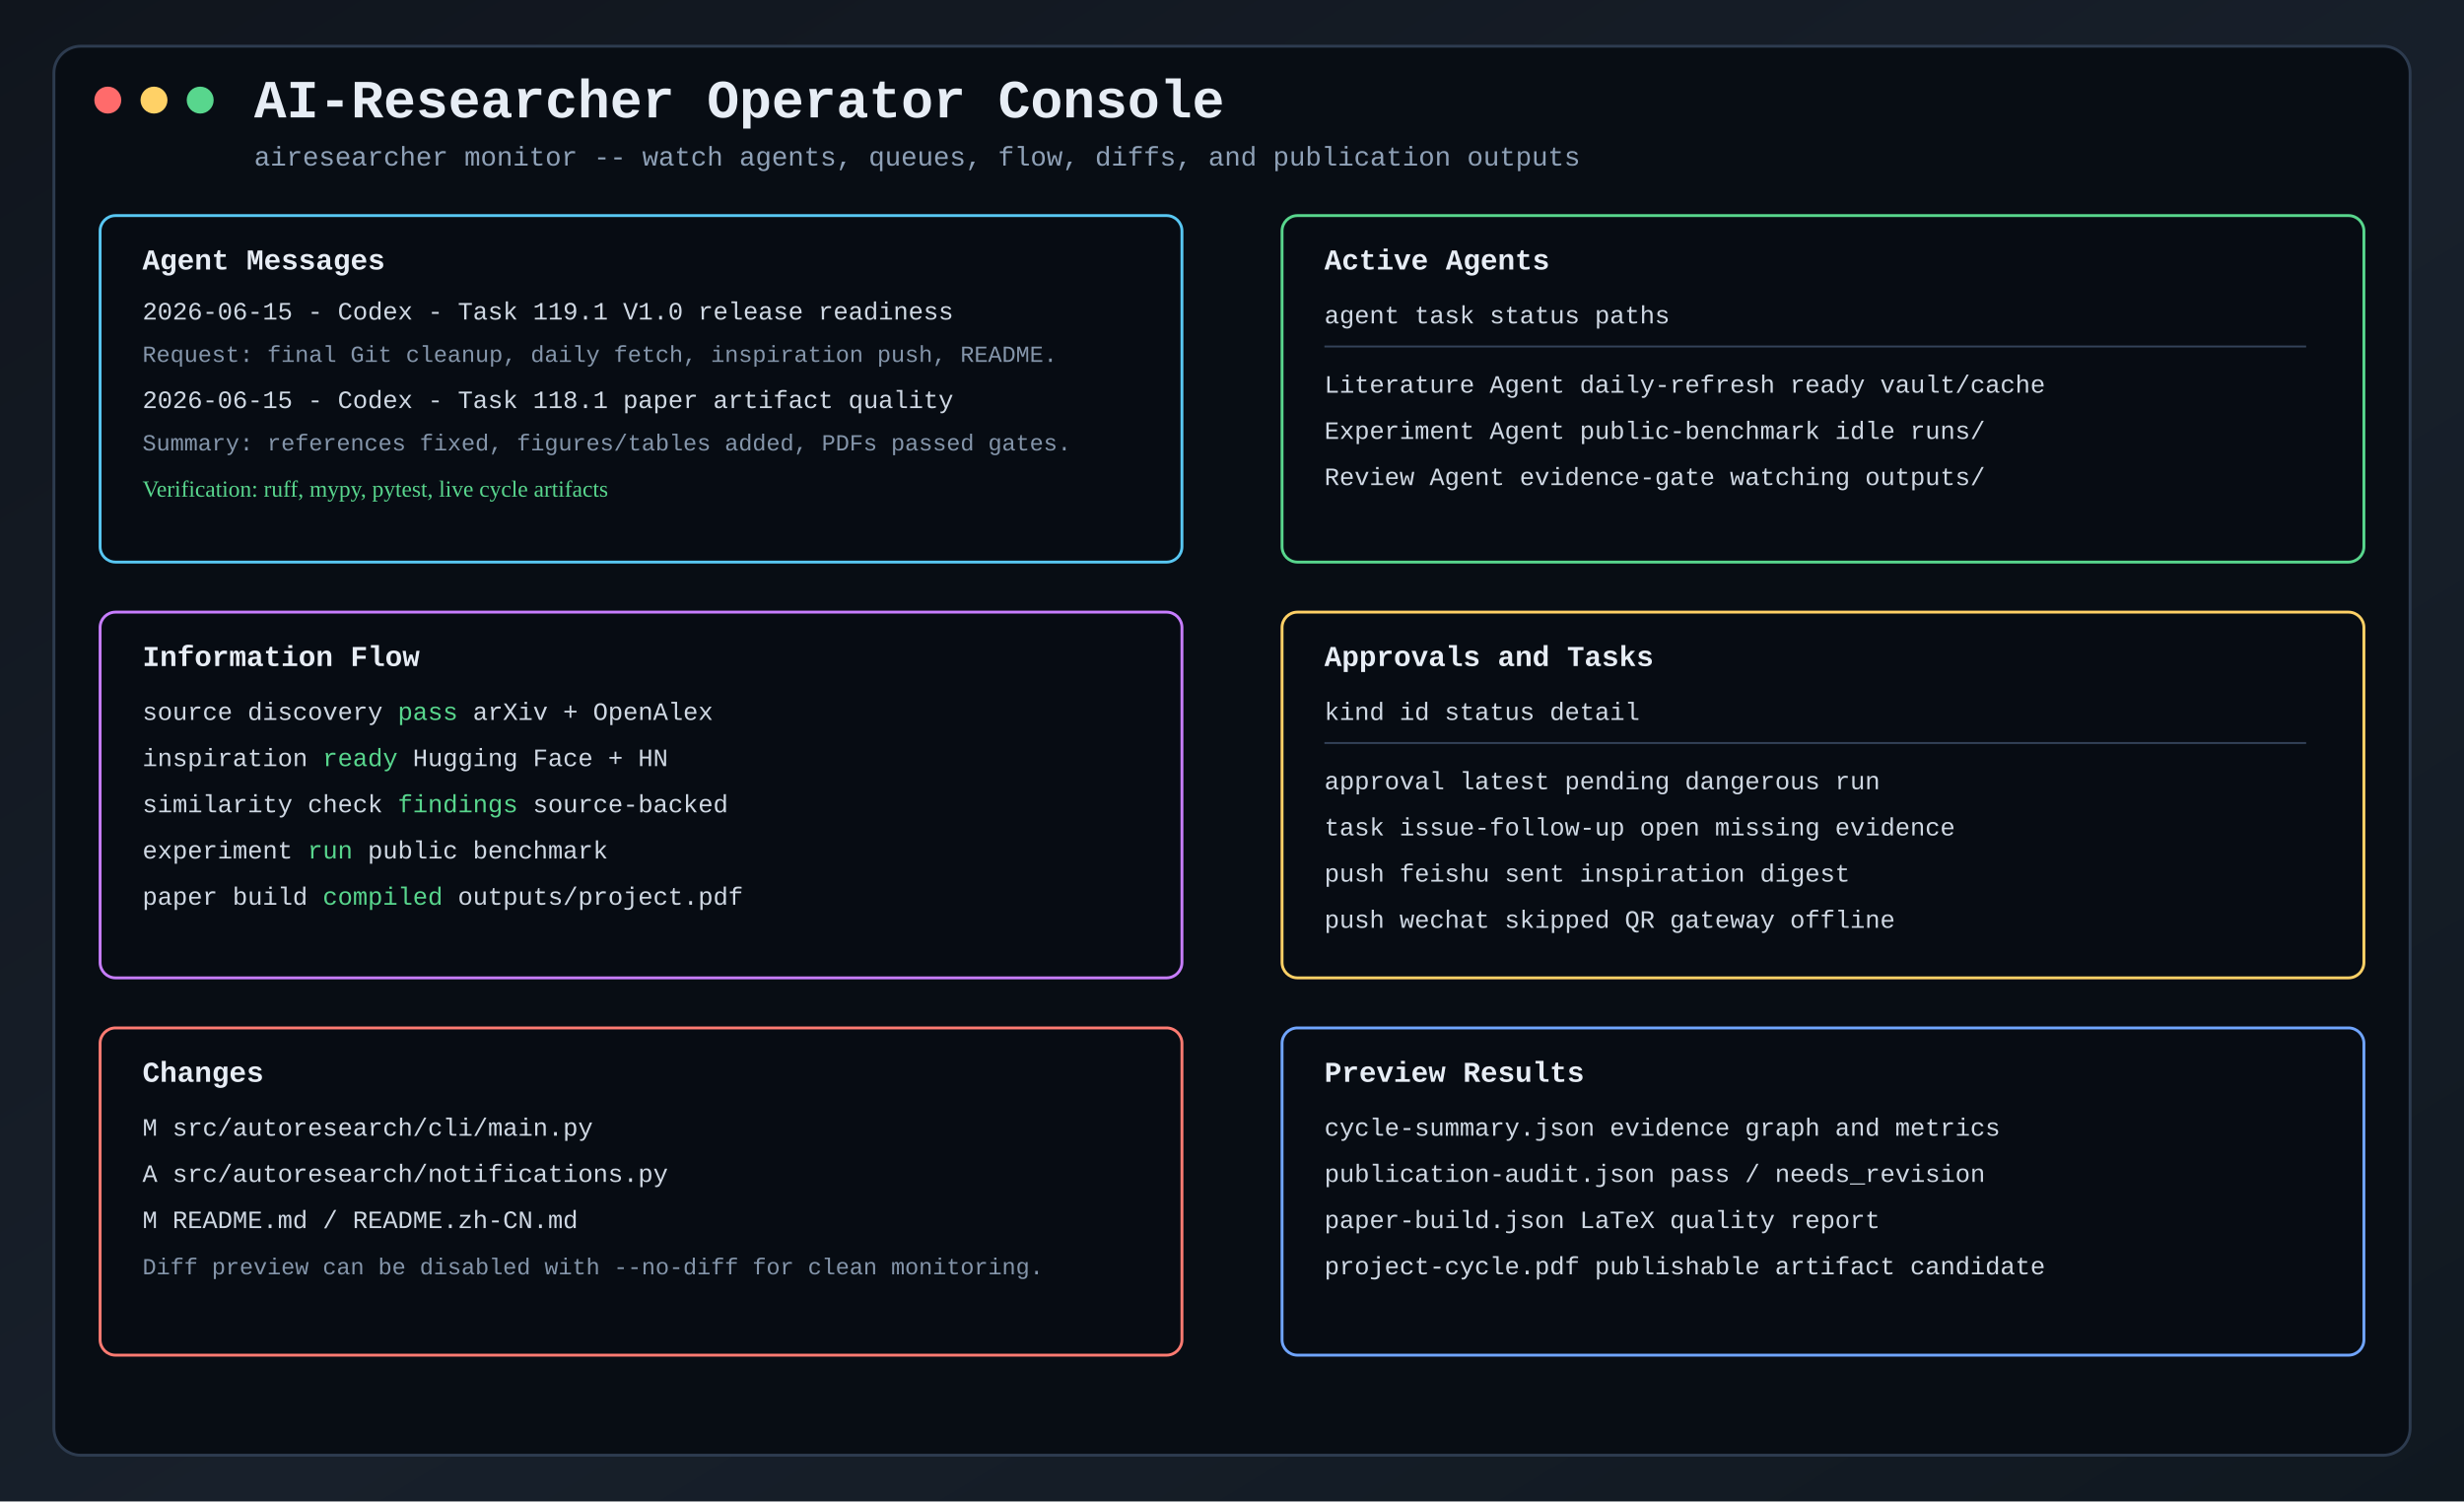
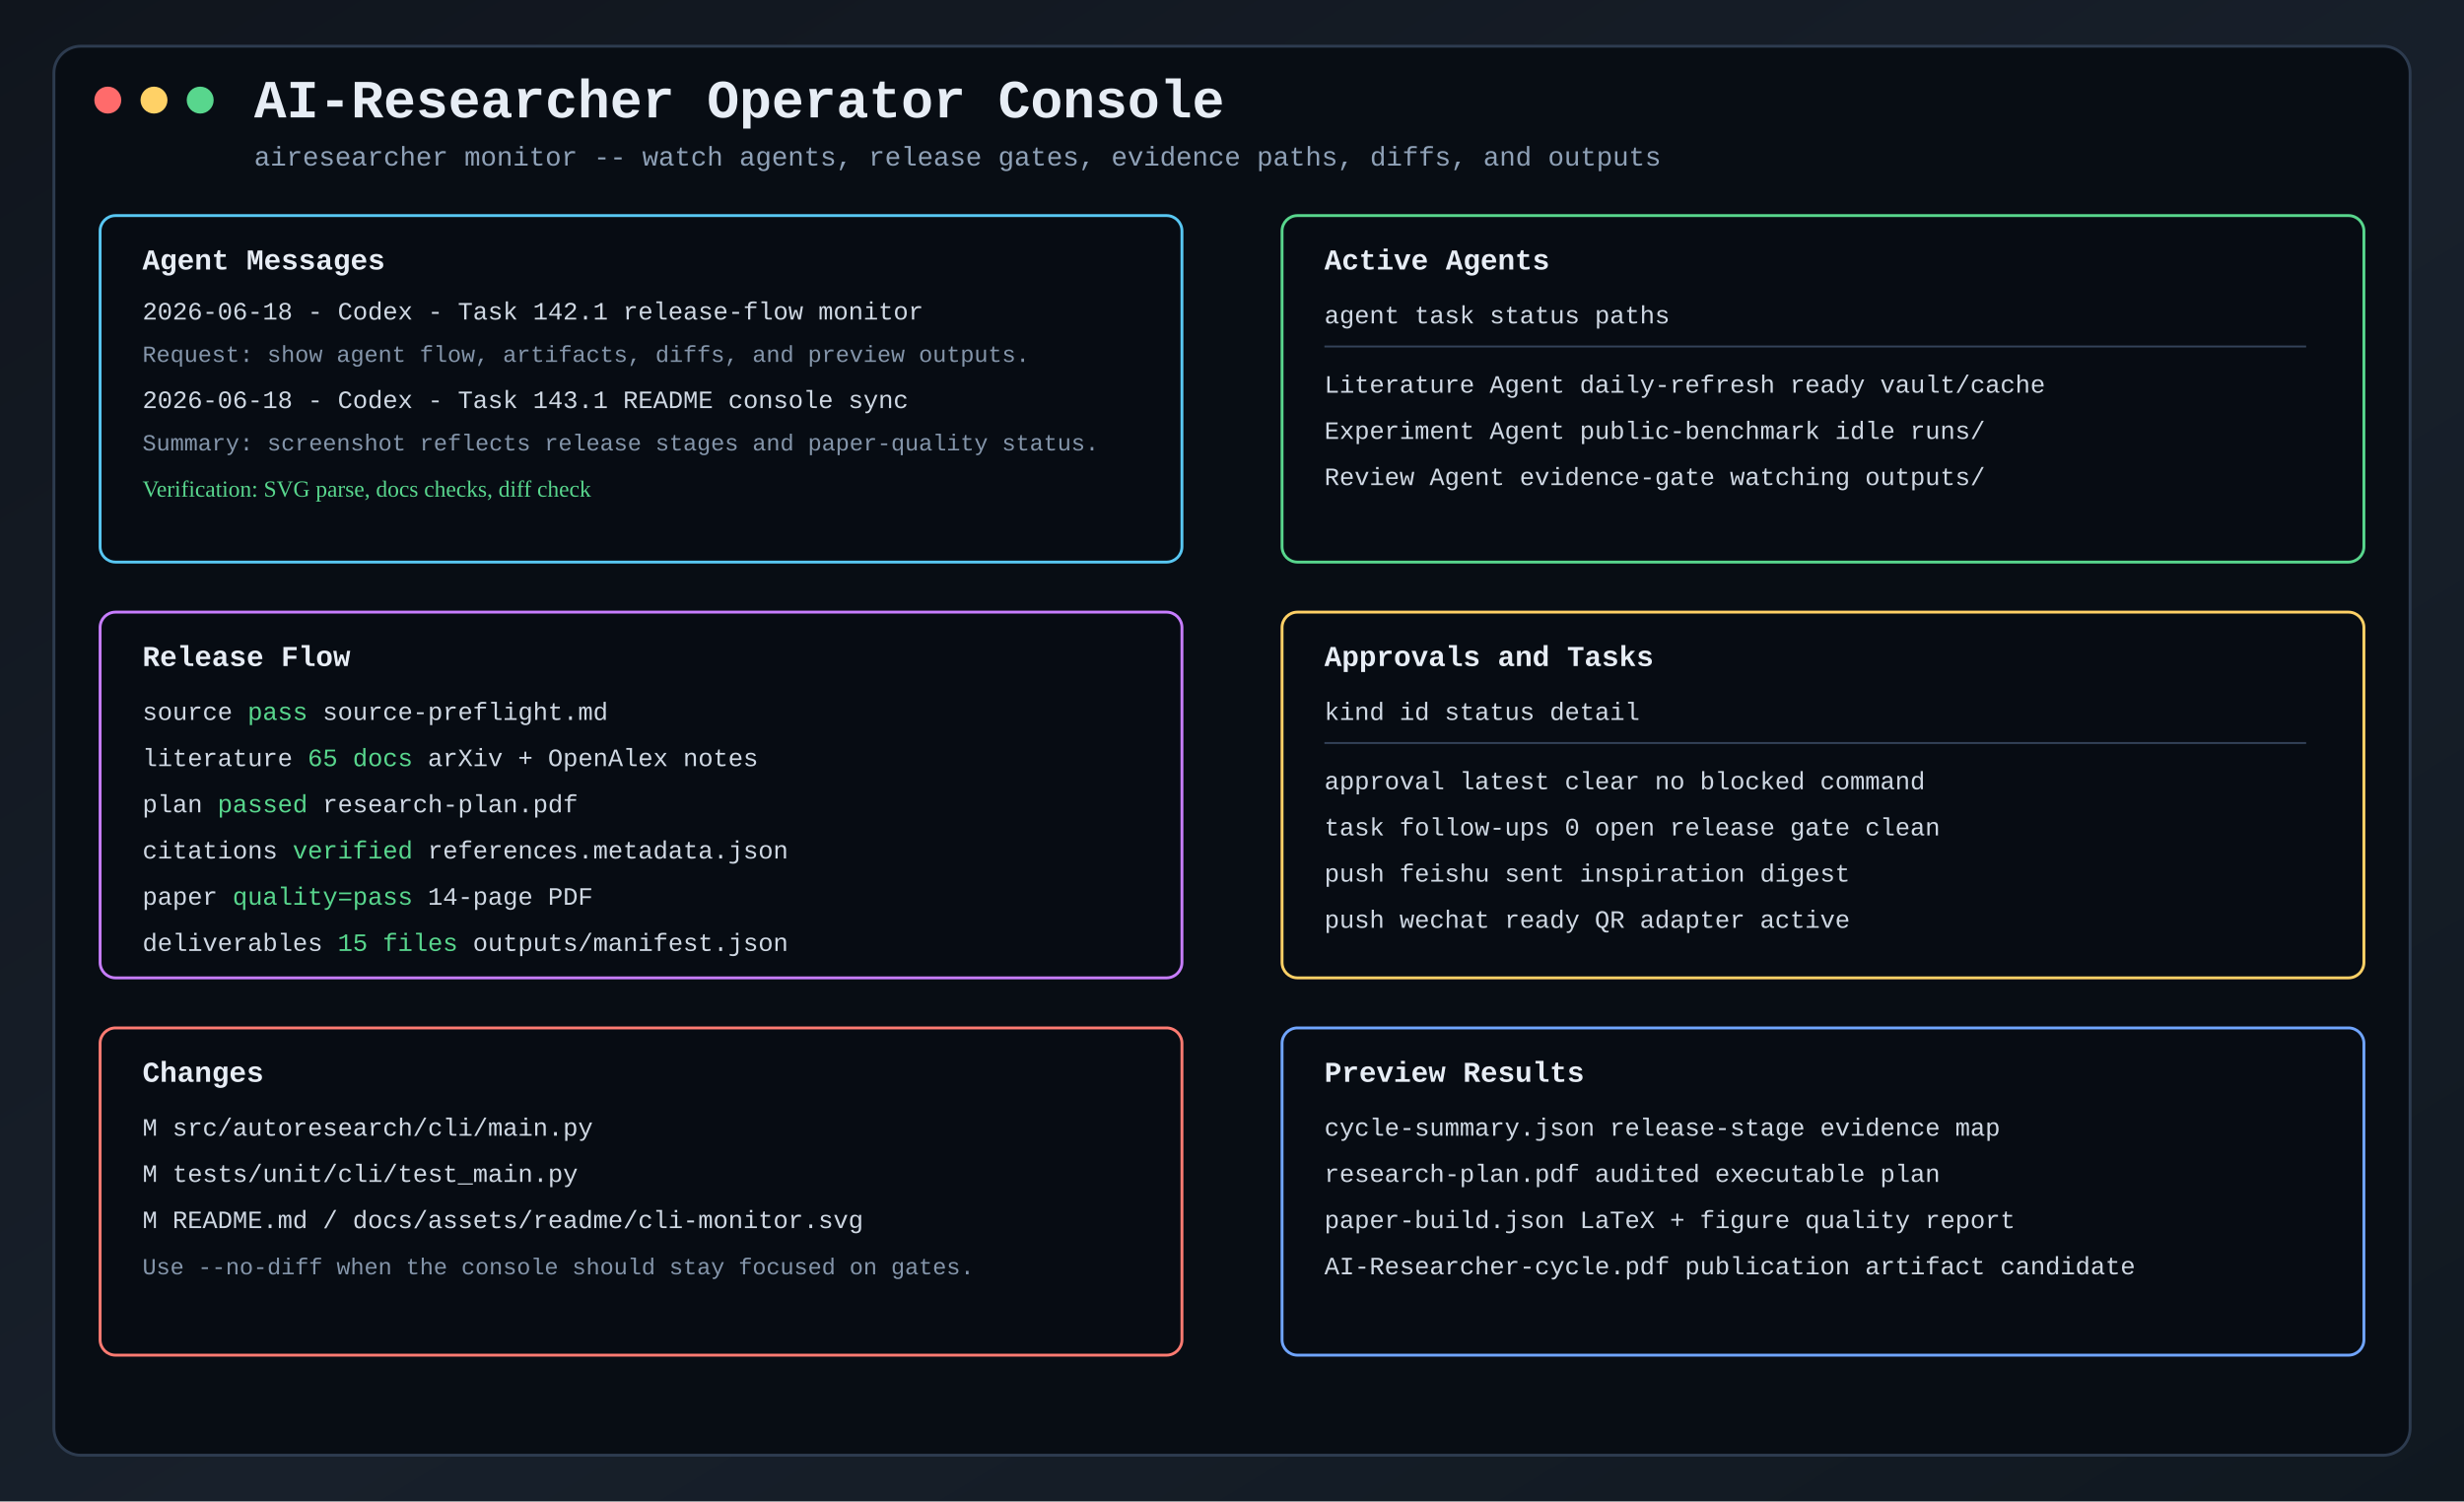
<svg xmlns="http://www.w3.org/2000/svg" width="1280" height="780" viewBox="0 0 1280 780" role="img" aria-labelledby="title desc">
  <defs>
    <linearGradient id="bg" x1="0" y1="0" x2="1" y2="1">
      <stop offset="0%" stop-color="#10151d" />
      <stop offset="55%" stop-color="#18202b" />
      <stop offset="100%" stop-color="#101820" />
    </linearGradient>
    <style>
      .title { font: 700 28px Consolas, "Liberation Mono", monospace; fill: #e7edf5; }
      .sub { font: 400 14px Consolas, "Liberation Mono", monospace; fill: #8fa1b7; }
      .panel-title { font: 700 15px Consolas, "Liberation Mono", monospace; fill: #e7edf5; }
      .text { font: 400 13px Consolas, "Liberation Mono", monospace; fill: #cfd8e3; }
      .muted { font: 400 12px Consolas, "Liberation Mono", monospace; fill: #8495aa; }
      .ok { fill: #58d68d; }
      .warn { fill: #ffd166; }
      .fail { fill: #ff7b72; }
      .cyan { stroke: #58c7f3; }
      .green { stroke: #58d68d; }
      .magenta { stroke: #c77dff; }
      .yellow { stroke: #ffd166; }
      .red { stroke: #ff7b72; }
      .blue { stroke: #70a5ff; }
      .panel { fill: rgba(8, 12, 18, 0.72); stroke-width: 1.5; rx: 8; }
    </style>
  </defs>
  <rect width="1280" height="780" fill="url(#bg)" />
  <rect x="28" y="24" width="1224" height="732" rx="14" fill="#080d14" stroke="#2d3b4f" stroke-width="1.5" />
  <circle cx="56" cy="52" r="7" fill="#ff6b6b" />
  <circle cx="80" cy="52" r="7" fill="#ffd166" />
  <circle cx="104" cy="52" r="7" fill="#58d68d" />
  <text x="132" y="61" class="title">AI-Researcher Operator Console</text>
-   <text x="132" y="86" class="sub">airesearcher monitor -- watch agents, queues, flow, diffs, and publication outputs</text>
+   <text x="132" y="86" class="sub">airesearcher monitor -- watch agents, release gates, evidence paths, diffs, and outputs</text>
  <rect x="52" y="112" width="562" height="180" class="panel cyan" />
  <text x="74" y="140" class="panel-title">Agent Messages</text>
-   <text x="74" y="166" class="text">2026-06-15 - Codex - Task 119.1 V1.0 release readiness</text>
-   <text x="74" y="188" class="muted">Request: final Git cleanup, daily fetch, inspiration push, README.</text>
-   <text x="74" y="212" class="text">2026-06-15 - Codex - Task 118.1 paper artifact quality</text>
-   <text x="74" y="234" class="muted">Summary: references fixed, figures/tables added, PDFs passed gates.</text>
-   <text x="74" y="258" class="ok">Verification: ruff, mypy, pytest, live cycle artifacts</text>
+   <text x="74" y="166" class="text">2026-06-18 - Codex - Task 142.1 release-flow monitor</text>
+   <text x="74" y="188" class="muted">Request: show agent flow, artifacts, diffs, and preview outputs.</text>
+   <text x="74" y="212" class="text">2026-06-18 - Codex - Task 143.1 README console sync</text>
+   <text x="74" y="234" class="muted">Summary: screenshot reflects release stages and paper-quality status.</text>
+   <text x="74" y="258" class="ok">Verification: SVG parse, docs checks, diff check</text>
  <rect x="666" y="112" width="562" height="180" class="panel green" />
  <text x="688" y="140" class="panel-title">Active Agents</text>
  <text x="688" y="168" class="text">agent              task                    status      paths</text>
  <line x1="688" y1="180" x2="1198" y2="180" stroke="#334258" />
  <text x="688" y="204" class="text">Literature Agent   daily-refresh           ready       vault/cache</text>
  <text x="688" y="228" class="text">Experiment Agent   public-benchmark        idle        runs/</text>
  <text x="688" y="252" class="text">Review Agent       evidence-gate           watching    outputs/</text>
  <rect x="52" y="318" width="562" height="190" class="panel magenta" />
-   <text x="74" y="346" class="panel-title">Information Flow</text>
-   <text x="74" y="374" class="text">source discovery    <tspan class="ok">pass</tspan>       arXiv + OpenAlex</text>
-   <text x="74" y="398" class="text">inspiration         <tspan class="ok">ready</tspan>      Hugging Face + HN</text>
-   <text x="74" y="422" class="text">similarity check    <tspan class="ok">findings</tspan>   source-backed</text>
-   <text x="74" y="446" class="text">experiment          <tspan class="ok">run</tspan>        public benchmark</text>
-   <text x="74" y="470" class="text">paper build         <tspan class="ok">compiled</tspan>   outputs/project.pdf</text>
+   <text x="74" y="346" class="panel-title">Release Flow</text>
+   <text x="74" y="374" class="text">source        <tspan class="ok">pass</tspan>       source-preflight.md</text>
+   <text x="74" y="398" class="text">literature    <tspan class="ok">65 docs</tspan>    arXiv + OpenAlex notes</text>
+   <text x="74" y="422" class="text">plan          <tspan class="ok">passed</tspan>     research-plan.pdf</text>
+   <text x="74" y="446" class="text">citations     <tspan class="ok">verified</tspan>   references.metadata.json</text>
+   <text x="74" y="470" class="text">paper         <tspan class="ok">quality=pass</tspan> 14-page PDF</text>
+   <text x="74" y="494" class="text">deliverables  <tspan class="ok">15 files</tspan>   outputs/manifest.json</text>
  <rect x="666" y="318" width="562" height="190" class="panel yellow" />
  <text x="688" y="346" class="panel-title">Approvals and Tasks</text>
  <text x="688" y="374" class="text">kind        id                         status      detail</text>
  <line x1="688" y1="386" x2="1198" y2="386" stroke="#334258" />
-   <text x="688" y="410" class="text">approval    latest                     pending     dangerous run</text>
-   <text x="688" y="434" class="text">task        issue-follow-up            open        missing evidence</text>
+   <text x="688" y="410" class="text">approval    latest                     clear       no blocked command</text>
+   <text x="688" y="434" class="text">task        follow-ups                 0 open      release gate clean</text>
  <text x="688" y="458" class="text">push        feishu                     sent        inspiration digest</text>
-   <text x="688" y="482" class="text">push        wechat                     skipped     QR gateway offline</text>
+   <text x="688" y="482" class="text">push        wechat                     ready       QR adapter active</text>
  <rect x="52" y="534" width="562" height="170" class="panel red" />
  <text x="74" y="562" class="panel-title">Changes</text>
  <text x="74" y="590" class="text">M src/autoresearch/cli/main.py</text>
-   <text x="74" y="614" class="text">A src/autoresearch/notifications.py</text>
-   <text x="74" y="638" class="text">M README.md / README.zh-CN.md</text>
-   <text x="74" y="662" class="muted">Diff preview can be disabled with --no-diff for clean monitoring.</text>
+   <text x="74" y="614" class="text">M tests/unit/cli/test_main.py</text>
+   <text x="74" y="638" class="text">M README.md / docs/assets/readme/cli-monitor.svg</text>
+   <text x="74" y="662" class="muted">Use --no-diff when the console should stay focused on gates.</text>
  <rect x="666" y="534" width="562" height="170" class="panel blue" />
  <text x="688" y="562" class="panel-title">Preview Results</text>
-   <text x="688" y="590" class="text">cycle-summary.json        evidence graph and metrics</text>
-   <text x="688" y="614" class="text">publication-audit.json    pass / needs_revision</text>
-   <text x="688" y="638" class="text">paper-build.json          LaTeX quality report</text>
-   <text x="688" y="662" class="text">project-cycle.pdf         publishable artifact candidate</text>
+   <text x="688" y="590" class="text">cycle-summary.json        release-stage evidence map</text>
+   <text x="688" y="614" class="text">research-plan.pdf         audited executable plan</text>
+   <text x="688" y="638" class="text">paper-build.json          LaTeX + figure quality report</text>
+   <text x="688" y="662" class="text">AI-Researcher-cycle.pdf   publication artifact candidate</text>
</svg>
